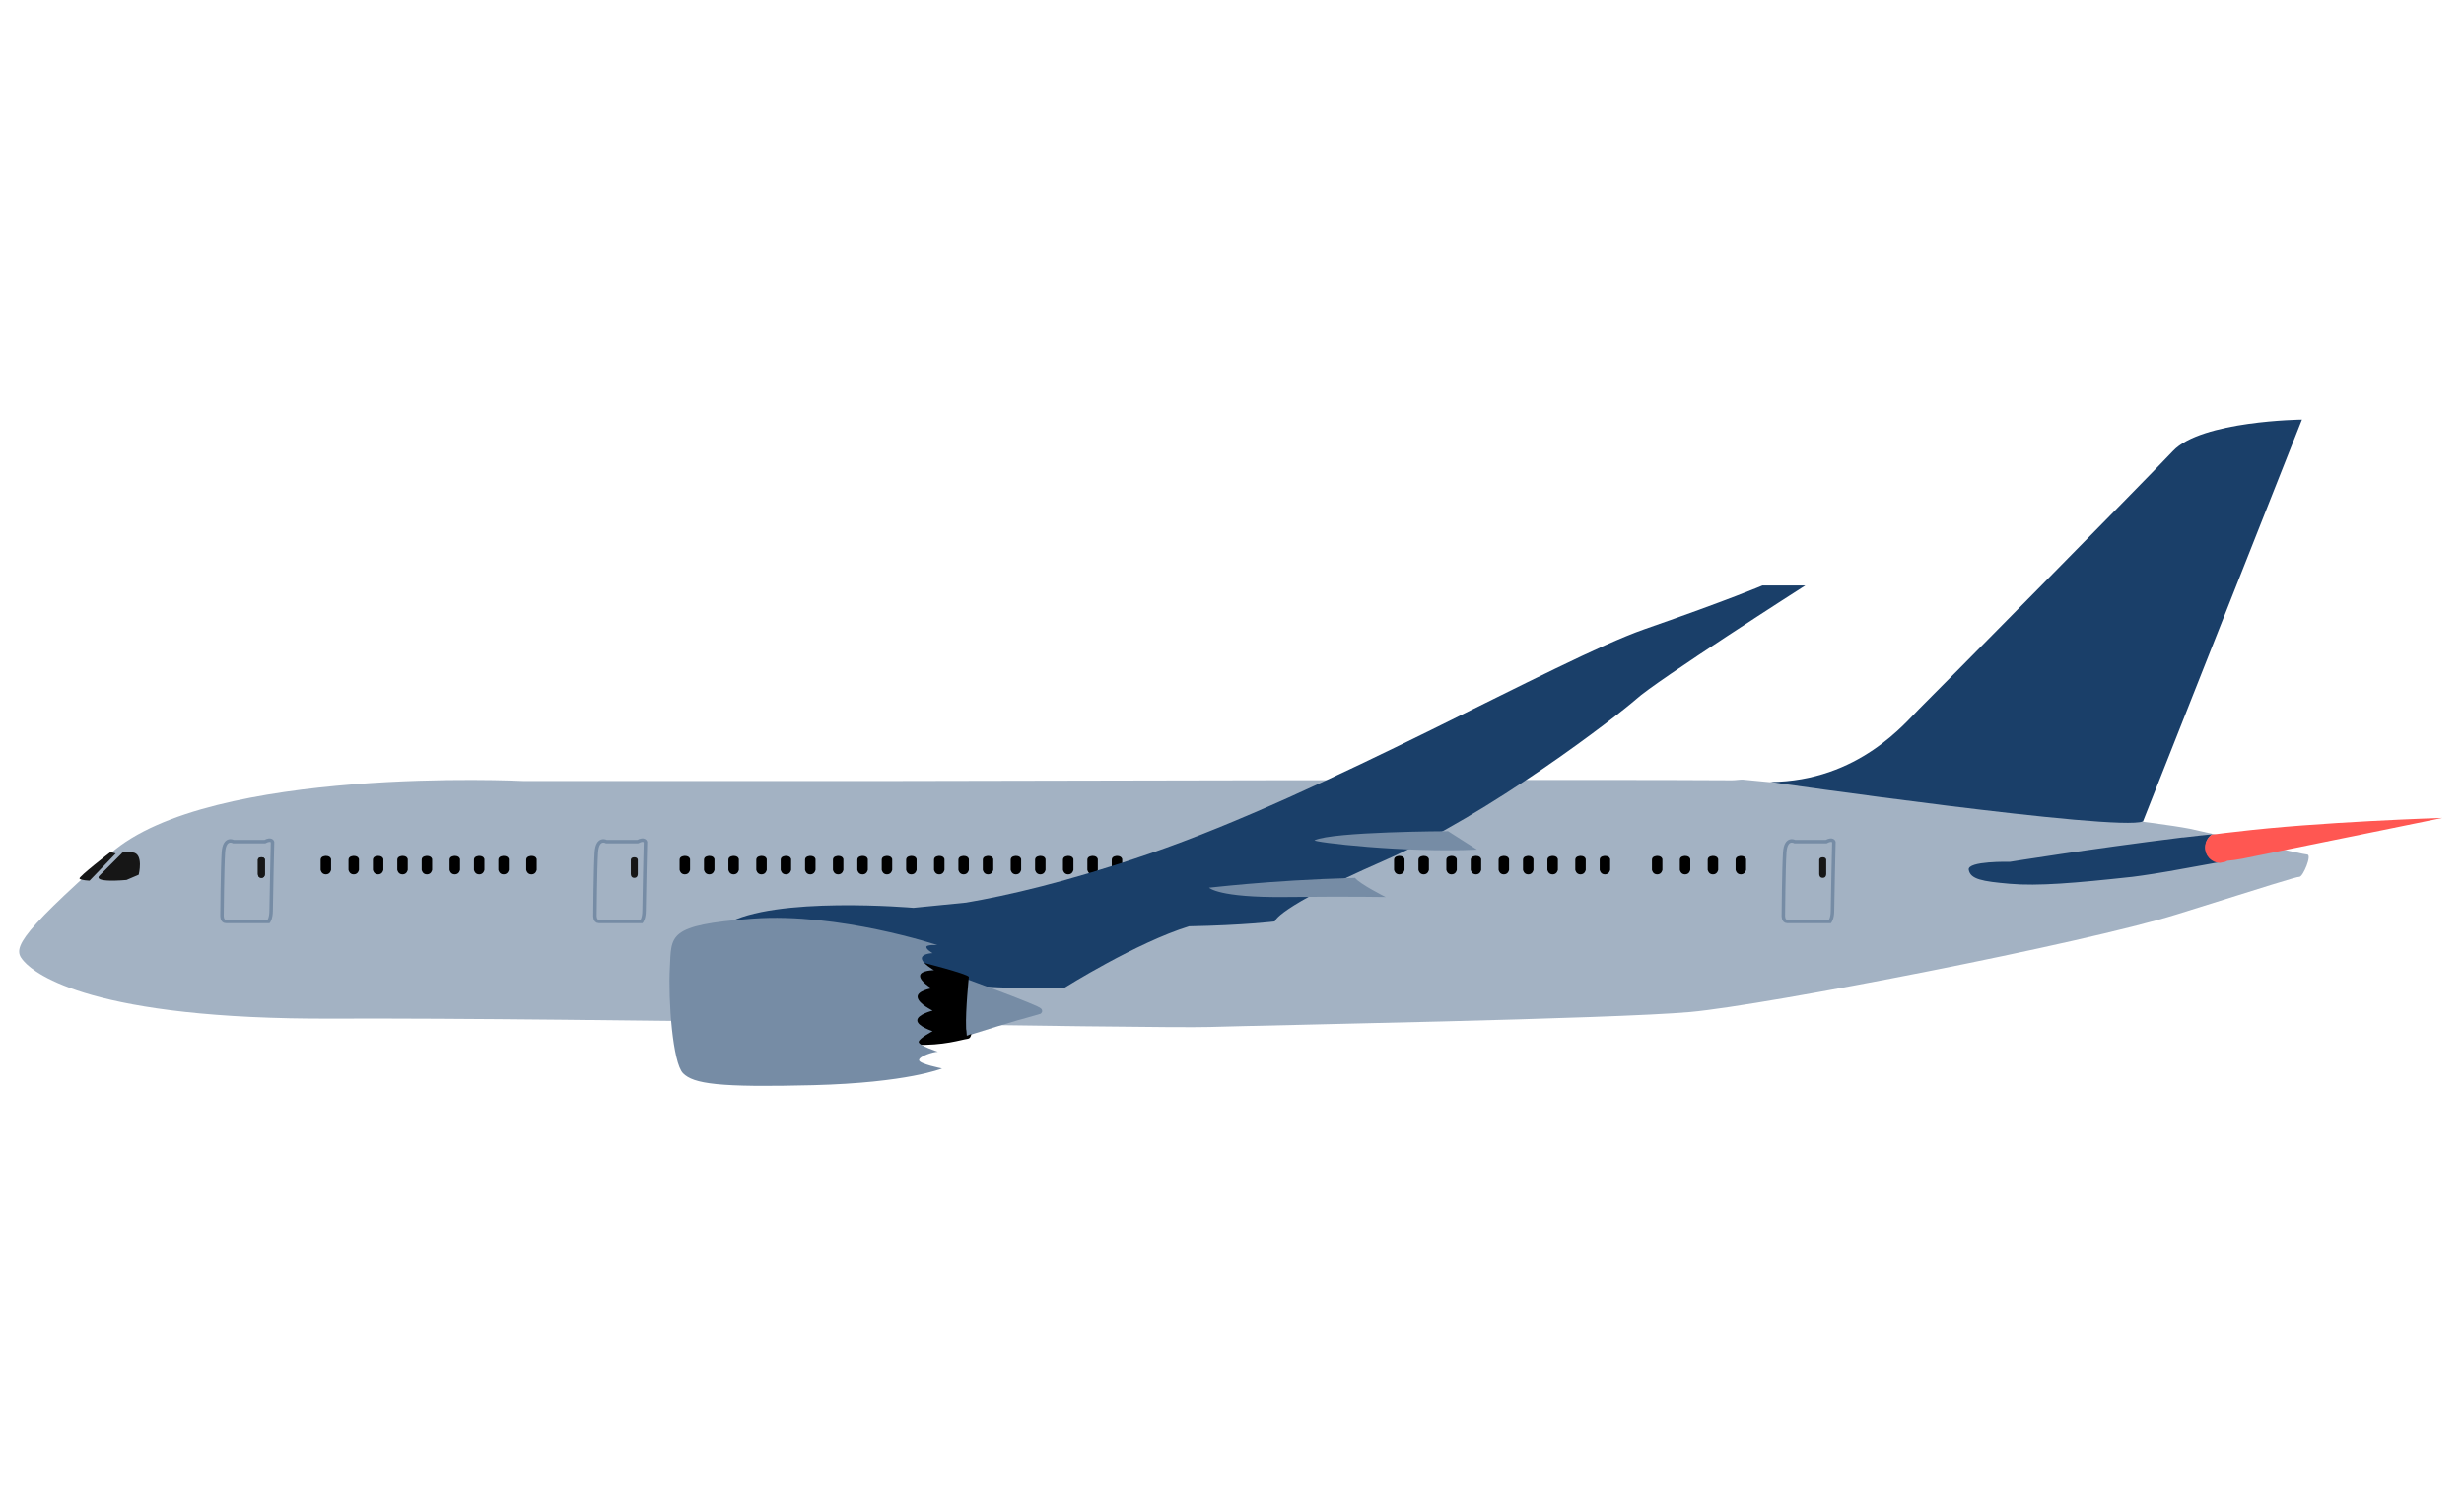
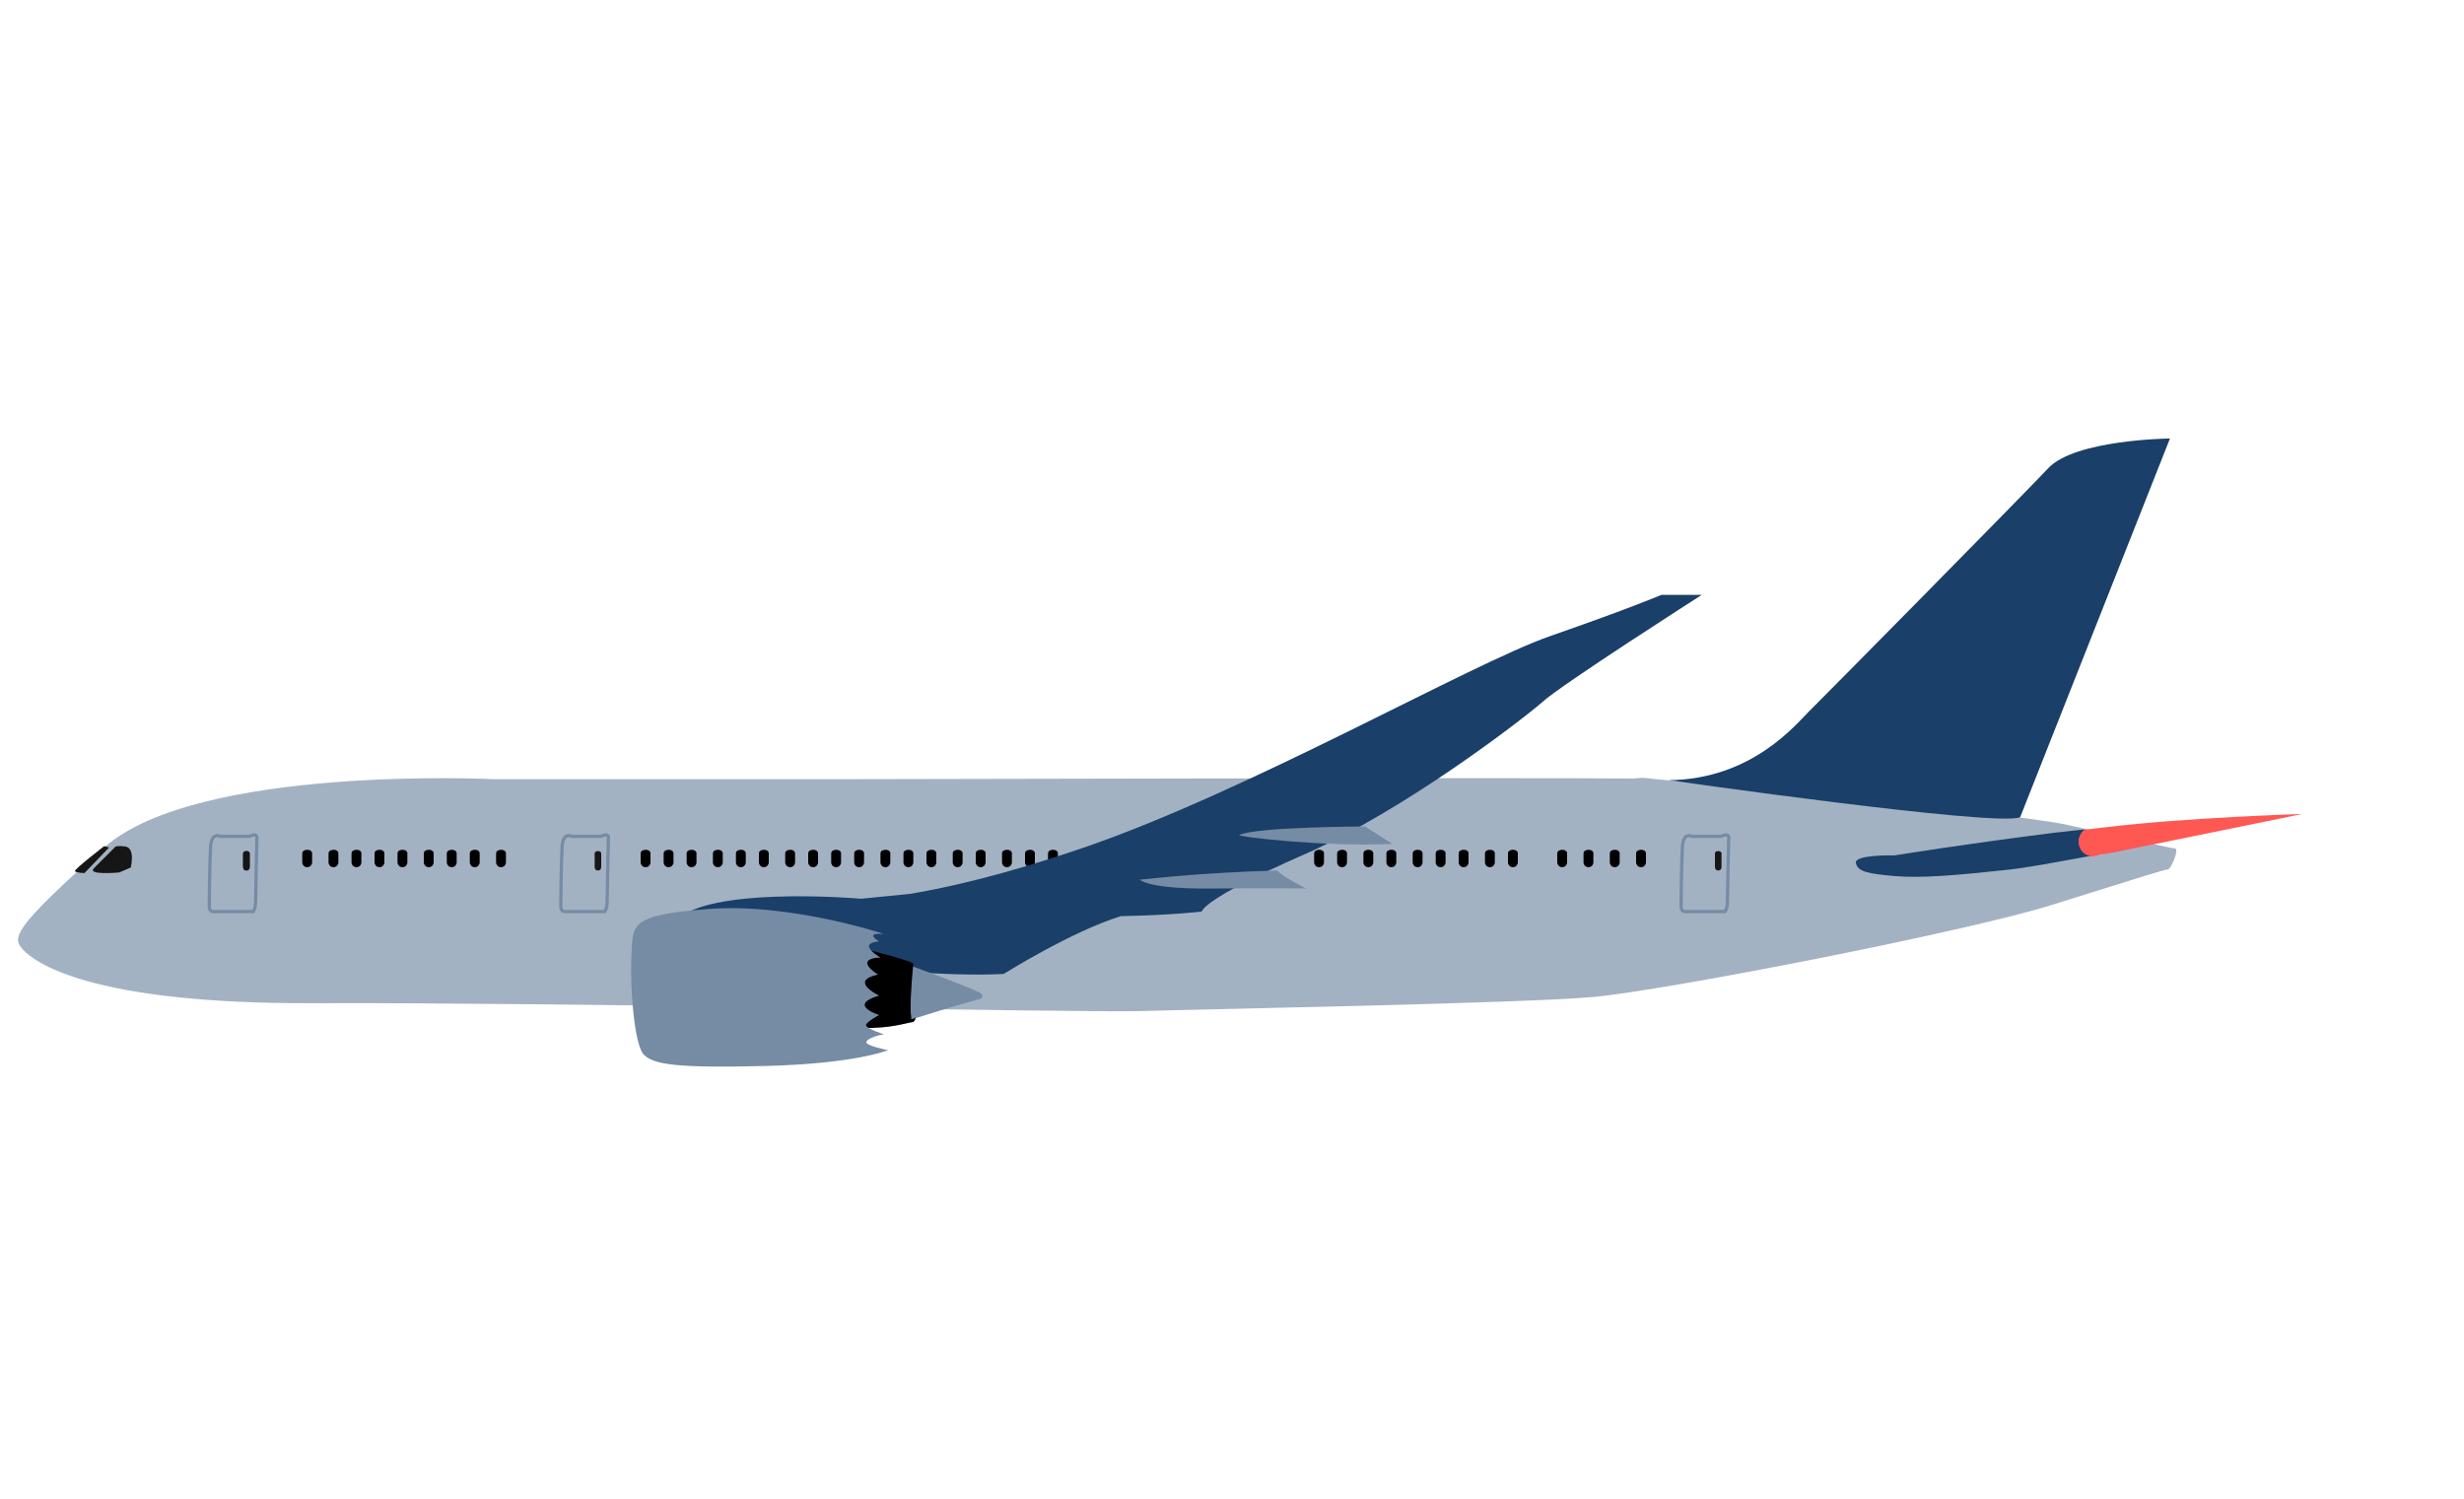
- <svg xmlns="http://www.w3.org/2000/svg" width="707" height="430" viewBox="0 0 707 202" fill="none">
+ <svg xmlns="http://www.w3.org/2000/svg" width="707" height="430" viewBox="0 0 750 202" fill="none">
  <g id="plane-container">
    <g id="plane-body">
      <path id="XMLID 9" d="M662 131.2C661 131.2 641.6 126.8 628.3 123.8C608.1 119.9 500 109.7 500 109.7C499 109.7 498 109.9 496.9 109.9C464.9 109.6 259 110.1 259 110.1H150C150 110.1 60.2 105.7 31.7 130.9C3.2 156.1 3.8 158.5 7 162C10.2 165.5 26.5 178.6 95.5 178.3C164.5 178 331.3 181.2 347 180.7C362.7 180.2 463 178.4 485 176.4C507 174.4 598.3 156.6 624.5 148.4C650.7 140.2 658.8 137.6 659.8 137.6C660.8 137.6 663.5 131.2 662 131.2Z" fill="#A3B2C3" />
      <path id="XMLID 8" d="M632.8 129.1C632.8 127.6 633.5 126.2 634.7 125.4C633.7 125.5 632.8 125.6 631.8 125.7H631.7C629.9 125.9 628.2 126.1 626.5 126.3H626.2C598.9 129.7 576.7 133.3 576.7 133.3C576.7 133.3 564.4 133 564.9 135.6C565.4 138.3 568.7 138.9 576.7 139.6C584.7 140.3 595.4 139.4 611.9 137.6C615.1 137.2 620.4 136.4 626.8 135.2C630 134.6 633.6 134 637.3 133.3H637.2C634.7 133.5 632.8 131.6 632.8 129.1Z" fill="#1A3F69" />
      <path id="XMLID 3" d="M660.5 6.4C660.5 6.4 631.7 6.7 623.5 15.4C615.3 24.1 554.5 85.7 550.7 89.4C546.9 93.1 533.4 110.2 507.9 110.4C507.9 110.4 607.6 124.7 614.9 121.7L660.5 6.4Z" fill="#1A3F69" />
      <path id="XMLID 12" d="M28.8 137L34.9 130.9C34.9 130.9 34.9 130.2 38.1 130.6C41.3 131 39.8 137 39.8 137L36.3 138.5C36.3 138.5 25.8 139.5 28.8 137Z" fill="#161616" />
      <path id="XMLID 11" d="M31.7 130.5L33.2 130.9L25.7 138.7C25.7 138.7 23.1 138.6 22.8 138.1C22.5 137.6 31.7 130.5 31.7 130.5Z" fill="#161616" />
      <path id="XMLID 16" d="M76 132.7V136.7C76 136.7 76.1 137.9 75 137.9C73.9 137.9 74 136.7 74 136.7V132.7C74 132.7 74 132 75 132C76 132 76 132.7 76 132.7Z" fill="#161616" />
      <path id="XMLID 17" d="M93.5 131.6C93.5 131.6 92 131.6 92 132.7C92 133.8 92 135.6 92 135.6C92 135.6 92.2 136.9 93.5 136.9C94.8 136.9 95 135.6 95 135.6V132.5C95 132.7 95 131.6 93.5 131.6Z" fill="black" />
      <path id="XMLID 19" d="M101.5 131.6C101.5 131.6 100 131.6 100 132.7C100 133.8 100 135.6 100 135.6C100 135.6 100.2 136.9 101.5 136.9C102.8 136.9 103 135.6 103 135.6V132.5C103 132.7 103 131.6 101.5 131.6Z" fill="black" />
      <path id="XMLID 20" d="M108.5 131.6C108.5 131.6 107 131.6 107 132.7C107 133.8 107 135.6 107 135.6C107 135.6 107.2 136.9 108.5 136.9C109.8 136.9 110 135.6 110 135.6V132.5C110 132.7 110 131.6 108.5 131.6Z" fill="black" />
      <path id="XMLID 21" d="M115.5 131.6C115.5 131.6 114 131.6 114 132.7C114 133.8 114 135.6 114 135.6C114 135.6 114.2 136.9 115.5 136.9C116.8 136.9 117 135.6 117 135.6V132.5C117 132.7 117 131.6 115.5 131.6Z" fill="black" />
      <path id="XMLID 22" d="M122.5 131.6C122.5 131.6 121 131.6 121 132.7C121 133.8 121 135.6 121 135.6C121 135.6 121.2 136.9 122.5 136.9C123.8 136.9 124 135.6 124 135.6V132.5C124 132.7 124 131.6 122.5 131.6Z" fill="black" />
      <path id="XMLID 23" d="M130.5 131.6C130.5 131.6 129 131.6 129 132.7C129 133.8 129 135.6 129 135.6C129 135.6 129.2 136.9 130.5 136.9C131.8 136.9 132 135.6 132 135.6V132.5C132 132.7 132 131.6 130.5 131.6Z" fill="black" />
      <path id="XMLID 24" d="M137.5 131.6C137.5 131.6 136 131.6 136 132.7C136 133.8 136 135.6 136 135.6C136 135.6 136.2 136.9 137.5 136.9C138.8 136.9 139 135.6 139 135.6V132.5C139 132.7 139 131.6 137.5 131.6Z" fill="black" />
      <path id="XMLID 25" d="M144.5 131.6C144.5 131.6 143 131.6 143 132.7C143 133.8 143 135.6 143 135.6C143 135.6 143.2 136.9 144.5 136.9C145.8 136.9 146 135.6 146 135.6V132.5C146 132.7 146 131.6 144.5 131.6Z" fill="black" />
      <path id="XMLID 26" d="M152.5 131.6C152.5 131.6 151 131.6 151 132.7C151 133.8 151 135.6 151 135.6C151 135.6 151.2 136.9 152.5 136.9C153.8 136.9 154 135.6 154 135.6V132.5C154 132.7 154 131.6 152.5 131.6Z" fill="black" />
      <path id="XMLID 27" d="M196.5 131.6C196.5 131.6 195 131.6 195 132.7C195 133.8 195 135.6 195 135.6C195 135.6 195.2 136.9 196.5 136.9C197.8 136.9 198 135.6 198 135.6V132.5C198 132.7 198 131.6 196.5 131.6Z" fill="black" />
      <path id="XMLID 28" d="M203.5 131.6C203.5 131.6 202 131.6 202 132.7C202 133.8 202 135.6 202 135.6C202 135.6 202.2 136.9 203.5 136.9C204.8 136.9 205 135.6 205 135.6V132.5C205 132.7 205 131.6 203.5 131.6Z" fill="black" />
      <path id="XMLID 29" d="M210.5 131.6C210.5 131.6 209 131.6 209 132.7C209 133.8 209 135.6 209 135.6C209 135.6 209.2 136.9 210.5 136.9C211.8 136.9 212 135.6 212 135.6V132.5C212 132.7 212 131.6 210.5 131.6Z" fill="black" />
      <path id="XMLID 30" d="M218.5 131.6C218.5 131.6 217 131.6 217 132.7C217 133.8 217 135.6 217 135.6C217 135.6 217.2 136.9 218.5 136.9C219.8 136.9 220 135.6 220 135.6V132.5C220 132.7 220 131.6 218.5 131.6Z" fill="black" />
      <path id="XMLID 31" d="M225.5 131.6C225.5 131.6 224 131.6 224 132.7C224 133.8 224 135.6 224 135.6C224 135.6 224.2 136.9 225.5 136.9C226.8 136.9 227 135.6 227 135.6V132.5C227 132.7 227 131.6 225.5 131.6Z" fill="black" />
      <path id="XMLID 32" d="M232.5 131.6C232.5 131.6 231 131.6 231 132.7C231 133.8 231 135.6 231 135.6C231 135.6 231.2 136.9 232.5 136.9C233.8 136.9 234 135.6 234 135.6V132.5C234 132.7 234 131.6 232.5 131.6Z" fill="black" />
      <path id="XMLID 33" d="M240.5 131.6C240.5 131.6 239 131.6 239 132.7C239 133.8 239 135.6 239 135.6C239 135.6 239.2 136.9 240.5 136.9C241.8 136.9 242 135.6 242 135.6V132.5C242 132.7 242 131.6 240.5 131.6Z" fill="black" />
      <path id="XMLID 34" d="M247.5 131.6C247.5 131.6 246 131.6 246 132.7C246 133.8 246 135.6 246 135.6C246 135.6 246.2 136.9 247.5 136.9C248.8 136.9 249 135.6 249 135.6V132.5C249 132.7 249 131.6 247.5 131.6Z" fill="black" />
      <path id="XMLID 35" d="M254.5 131.6C254.5 131.6 253 131.6 253 132.7C253 133.8 253 135.6 253 135.6C253 135.6 253.2 136.9 254.5 136.9C255.8 136.9 256 135.6 256 135.6V132.5C256 132.7 256 131.6 254.5 131.6Z" fill="black" />
      <path id="XMLID 36" d="M261.5 131.6C261.5 131.6 260 131.6 260 132.7C260 133.8 260 135.6 260 135.6C260 135.6 260.2 136.9 261.5 136.9C262.8 136.9 263 135.6 263 135.6V132.5C263 132.7 263 131.6 261.5 131.6Z" fill="black" />
      <path id="XMLID 37" d="M269.5 131.6C269.5 131.6 268 131.6 268 132.7C268 133.8 268 135.6 268 135.6C268 135.6 268.2 136.9 269.5 136.9C270.8 136.9 271 135.6 271 135.6V132.5C271 132.7 271 131.6 269.5 131.6Z" fill="black" />
      <path id="XMLID 38" d="M276.5 131.6C276.5 131.6 275 131.6 275 132.7C275 133.8 275 135.6 275 135.6C275 135.6 275.2 136.9 276.5 136.9C277.8 136.9 278 135.6 278 135.6V132.5C278 132.7 278 131.6 276.5 131.6Z" fill="black" />
      <path id="XMLID 39" d="M283.5 131.6C283.5 131.6 282 131.6 282 132.7C282 133.8 282 135.6 282 135.6C282 135.6 282.2 136.9 283.5 136.9C284.8 136.9 285 135.6 285 135.6V132.5C285 132.7 285 131.6 283.5 131.6Z" fill="black" />
      <path id="XMLID 40" d="M291.5 131.6C291.5 131.6 290 131.6 290 132.7C290 133.8 290 135.6 290 135.6C290 135.6 290.2 136.9 291.5 136.9C292.8 136.9 293 135.6 293 135.6V132.5C293 132.7 293 131.6 291.5 131.6Z" fill="black" />
      <path id="XMLID 41" d="M298.5 131.6C298.5 131.6 297 131.6 297 132.7C297 133.8 297 135.6 297 135.6C297 135.6 297.2 136.9 298.5 136.9C299.8 136.9 300 135.6 300 135.6V132.5C300 132.7 300 131.6 298.5 131.6Z" fill="black" />
      <path id="XMLID 42" d="M306.5 131.6C306.5 131.6 305 131.6 305 132.7C305 133.8 305 135.6 305 135.6C305 135.6 305.2 136.9 306.5 136.9C307.8 136.9 308 135.6 308 135.6V132.5C308 132.7 308 131.6 306.5 131.6Z" fill="black" />
      <path id="XMLID 43" d="M313.5 131.6C313.5 131.6 312 131.6 312 132.7C312 133.8 312 135.6 312 135.6C312 135.6 312.2 136.9 313.5 136.9C314.8 136.9 315 135.6 315 135.6V132.5C315 132.7 315 131.6 313.5 131.6Z" fill="black" />
      <path id="XMLID 44" d="M320.5 131.6C320.5 131.6 319 131.6 319 132.7C319 133.8 319 135.6 319 135.6C319 135.6 319.2 136.9 320.5 136.9C321.8 136.9 322 135.6 322 135.6V132.5C322 132.7 322 131.6 320.5 131.6Z" fill="black" />
      <path id="XMLID 45" d="M401.5 131.6C401.5 131.6 400 131.6 400 132.7C400 133.8 400 135.6 400 135.6C400 135.6 400.2 136.9 401.5 136.9C402.8 136.9 403 135.6 403 135.6V132.5C403 132.7 403 131.6 401.5 131.6Z" fill="black" />
      <path id="XMLID 46" d="M408.5 131.6C408.5 131.6 407 131.6 407 132.7C407 133.8 407 135.6 407 135.6C407 135.6 407.2 136.9 408.5 136.9C409.8 136.9 410 135.6 410 135.6V132.5C410 132.7 410 131.6 408.5 131.6Z" fill="black" />
      <path id="XMLID 47" d="M416.5 131.6C416.5 131.6 415 131.6 415 132.7C415 133.8 415 135.6 415 135.6C415 135.6 415.2 136.9 416.5 136.9C417.8 136.9 418 135.6 418 135.6V132.5C418 132.7 418 131.6 416.5 131.6Z" fill="black" />
      <path id="XMLID 48" d="M423.5 131.6C423.5 131.6 422 131.6 422 132.7C422 133.8 422 135.6 422 135.6C422 135.6 422.2 136.9 423.5 136.9C424.8 136.9 425 135.6 425 135.6V132.5C425 132.7 425 131.6 423.5 131.6Z" fill="black" />
      <path id="XMLID 49" d="M431.5 131.6C431.5 131.6 430 131.6 430 132.7C430 133.8 430 135.6 430 135.6C430 135.6 430.2 136.9 431.5 136.9C432.8 136.9 433 135.6 433 135.6V132.5C433 132.7 433 131.6 431.5 131.6Z" fill="black" />
      <path id="XMLID 50" d="M438.5 131.6C438.5 131.6 437 131.6 437 132.7C437 133.8 437 135.6 437 135.6C437 135.6 437.2 136.9 438.5 136.9C439.8 136.9 440 135.6 440 135.6V132.5C440 132.7 440 131.6 438.5 131.6Z" fill="black" />
      <path id="XMLID 51" d="M445.5 131.6C445.5 131.6 444 131.6 444 132.7C444 133.8 444 135.6 444 135.6C444 135.6 444.2 136.9 445.5 136.9C446.8 136.9 447 135.6 447 135.6V132.5C447 132.7 447 131.6 445.5 131.6Z" fill="black" />
      <path id="XMLID 52" d="M453.5 131.6C453.5 131.6 452 131.6 452 132.7C452 133.8 452 135.6 452 135.6C452 135.6 452.2 136.9 453.5 136.9C454.8 136.9 455 135.6 455 135.6V132.5C455 132.7 455 131.6 453.5 131.6Z" fill="black" />
      <path id="XMLID 53" d="M460.5 131.6C460.5 131.6 459 131.6 459 132.7C459 133.8 459 135.6 459 135.6C459 135.6 459.2 136.9 460.5 136.9C461.8 136.9 462 135.6 462 135.6V132.5C462 132.7 462 131.6 460.5 131.6Z" fill="black" />
      <path id="XMLID 54" d="M475.5 131.6C475.5 131.6 474 131.6 474 132.7C474 133.8 474 135.6 474 135.6C474 135.6 474.2 136.9 475.5 136.9C476.8 136.9 477 135.6 477 135.6V132.5C477 132.7 477 131.6 475.5 131.6Z" fill="black" />
      <path id="XMLID 55" d="M483.5 131.6C483.5 131.6 482 131.6 482 132.7C482 133.8 482 135.6 482 135.6C482 135.6 482.2 136.9 483.5 136.9C484.8 136.9 485 135.6 485 135.6V132.5C485 132.7 485 131.6 483.5 131.6Z" fill="black" />
      <path id="XMLID 56" d="M491.5 131.6C491.5 131.6 490 131.6 490 132.7C490 133.8 490 135.6 490 135.6C490 135.6 490.2 136.9 491.5 136.9C492.8 136.9 493 135.6 493 135.6V132.5C493 132.7 493 131.6 491.5 131.6Z" fill="black" />
      <path id="XMLID 57" d="M499.5 131.6C499.5 131.6 498 131.6 498 132.7C498 133.8 498 135.6 498 135.6C498 135.6 498.2 136.9 499.5 136.9C500.8 136.9 501 135.6 501 135.6V132.5C501 132.7 501 131.6 499.5 131.6Z" fill="black" />
      <path id="XMLID 58" d="M76 127.5H67C67 127.5 64.4 126.1 64.1 130.6C63.8 135.2 63.7 148.7 63.7 148.7C63.7 148.7 63.6 150.4 64.8 150.4C66 150.4 77.1 150.4 77.1 150.4C77.1 150.4 77.8 149.5 77.8 147.3C77.8 145.1 78.2 127.6 78.2 127.6C78.2 127.6 77.9 126.5 76 127.5Z" stroke="#768CA5" stroke-miterlimit="10" />
      <path id="XMLID 18" d="M76 132.7V136.7C76 136.7 76.1 137.9 75 137.9C73.9 137.9 74 136.7 74 136.7V132.7C74 132.7 74 132 75 132C76 132 76 132.7 76 132.7Z" fill="#161616" />
      <path id="XMLID 61" d="M183 127.5H174C174 127.5 171.4 126.1 171.1 130.6C170.8 135.2 170.7 148.7 170.7 148.7C170.7 148.7 170.6 150.4 171.8 150.4C173 150.4 184.1 150.4 184.1 150.4C184.1 150.4 184.8 149.5 184.8 147.3C184.8 145.1 185.2 127.6 185.2 127.6C185.2 127.6 184.9 126.5 183 127.5Z" stroke="#768CA5" stroke-miterlimit="10" />
      <path id="XMLID 60" d="M183 132.7V136.7C183 136.7 183.1 137.9 182 137.9C180.9 137.9 181 136.7 181 136.7V132.7C181 132.7 181 132 182 132C183 132 183 132.7 183 132.7Z" fill="#161616" />
      <path id="XMLID 63" d="M524 127.5H515C515 127.5 512.4 126.1 512.1 130.6C511.8 135.2 511.7 148.7 511.7 148.7C511.7 148.7 511.6 150.4 512.8 150.4C514 150.4 525.1 150.4 525.1 150.4C525.1 150.4 525.8 149.5 525.8 147.3C525.8 145.1 526.2 127.6 526.2 127.6C526.2 127.6 525.9 126.5 524 127.5Z" stroke="#768CA5" stroke-miterlimit="10" />
      <path id="XMLID 62" d="M524 132.7V136.7C524 136.7 524.1 137.9 523 137.9C521.9 137.9 522 136.7 522 136.7V132.7C522 132.7 522 132 523 132C524 132 524 132.7 524 132.7Z" fill="#161616" />
      <path id="XMLID 6" d="M505.7 54C505.7 54 496.4 58 471.7 66.6C447 75.3 380.4 113.6 329.7 131C306.1 139.1 288.9 143 277.2 145L262.1 146.5C262.1 146.5 222.1 143 208.3 151.2C194.5 159.4 270 171.2 305.5 169.4C305.5 169.4 326.2 156.4 341.2 151.8C357 151.5 365.8 150.4 365.8 150.4C365.8 150.4 365.8 146.7 396.8 133.1C427.8 119.5 463.8 91.6 469.5 86.6C475 81.5 518 54 518 54H505.7Z" fill="#1A3F69" />
      <path id="XMLID 4" d="M423.8 129.8L415.5 124.5C415.5 124.5 382.5 124.6 377.2 127.1C376.3 127.6 403.2 130.8 423.8 129.8Z" fill="#768CA5" />
      <path id="XMLID 5" d="M388.8 137.9C390.2 139.7 397.6 143.4 397.6 143.4C397.6 143.4 388.2 143.2 368.8 143.4C349.5 143.6 346.9 140.7 346.9 140.7C346.1 140.9 363.2 138.6 388.8 137.9Z" fill="#768CA5" />
      <path id="XMLID 15" d="M291.9 178.8C293 178.5 294 178.2 294.8 178L298.6 176.9C299.1 176.5 299.2 175.9 298.7 175.4C297.9 174.4 277.5 167 277.5 167L271.9 166.7L272.2 184.9C272.3 184.9 284.7 180.9 291.9 178.8Z" fill="#768CA5" />
      <path id="XMLID 66" d="M277.4 183.2L277.3 181.8C277.2 181.4 277.2 181.2 277.2 180.6V180.9C277 175.9 278 166.3 278 166.3C277.5 165.4 264.4 162.1 264.4 162.1C264.4 162.1 254.2 185.5 262.5 185.8C270.8 186.1 275.9 184.3 277.6 184.1C278.4 184 278.6 183.3 278.7 182.7L277.4 183.2Z" fill="black" />
      <path id="XMLID 10" d="M269 157.2C269 157.2 240.7 147.8 216 149.6C191.3 151.4 192.7 154.4 192.2 163.7C191.7 173 193 191 196 194C199 197 206.1 198.1 233.3 197.4C260.5 196.7 270.3 192.6 270.3 192.6C270.3 192.6 263.7 191.3 263.7 190.2C263.7 189.1 267.8 187.8 269.1 187.8C269.1 187.8 263.6 186 263.6 185C263.6 184 267.6 181.9 267.6 181.9C267.6 181.9 263.2 180.5 263.2 178.8C263.2 177.1 267.6 176 267.6 176C267.6 176 263.6 174.1 263.3 172.2C263 170.3 267.3 169.6 267.3 169.6C267.3 169.6 263.9 167.6 264 166C264.1 164.4 268 164.4 268 164.4C268 164.4 264.5 162.4 264.5 161C264.5 159.6 267.6 159.5 267.6 159.5C267.6 159.5 265.7 158.4 265.8 157.7C265.9 157 269 157.2 269 157.2Z" fill="#768CA5" />
    </g>
    <g id="flap">
      <path d="M700.8 120.7C700.8 120.7 665.2 121.8 641.3 124.7C640.4 124.8 639.4 124.9 638.6 125L634.6 125.5C633.5 126.3 632.7 127.6 632.7 129.2C632.7 131.6 634.6 133.6 637 133.6L638.5 133.3C638.7 133.2 638.9 133.1 639.1 133C640.4 132.9 641.8 132.7 643.4 132.4C656.8 129.7 700.8 120.7 700.8 120.7Z" fill="#FF5752" />
    </g>
  </g>
</svg>
